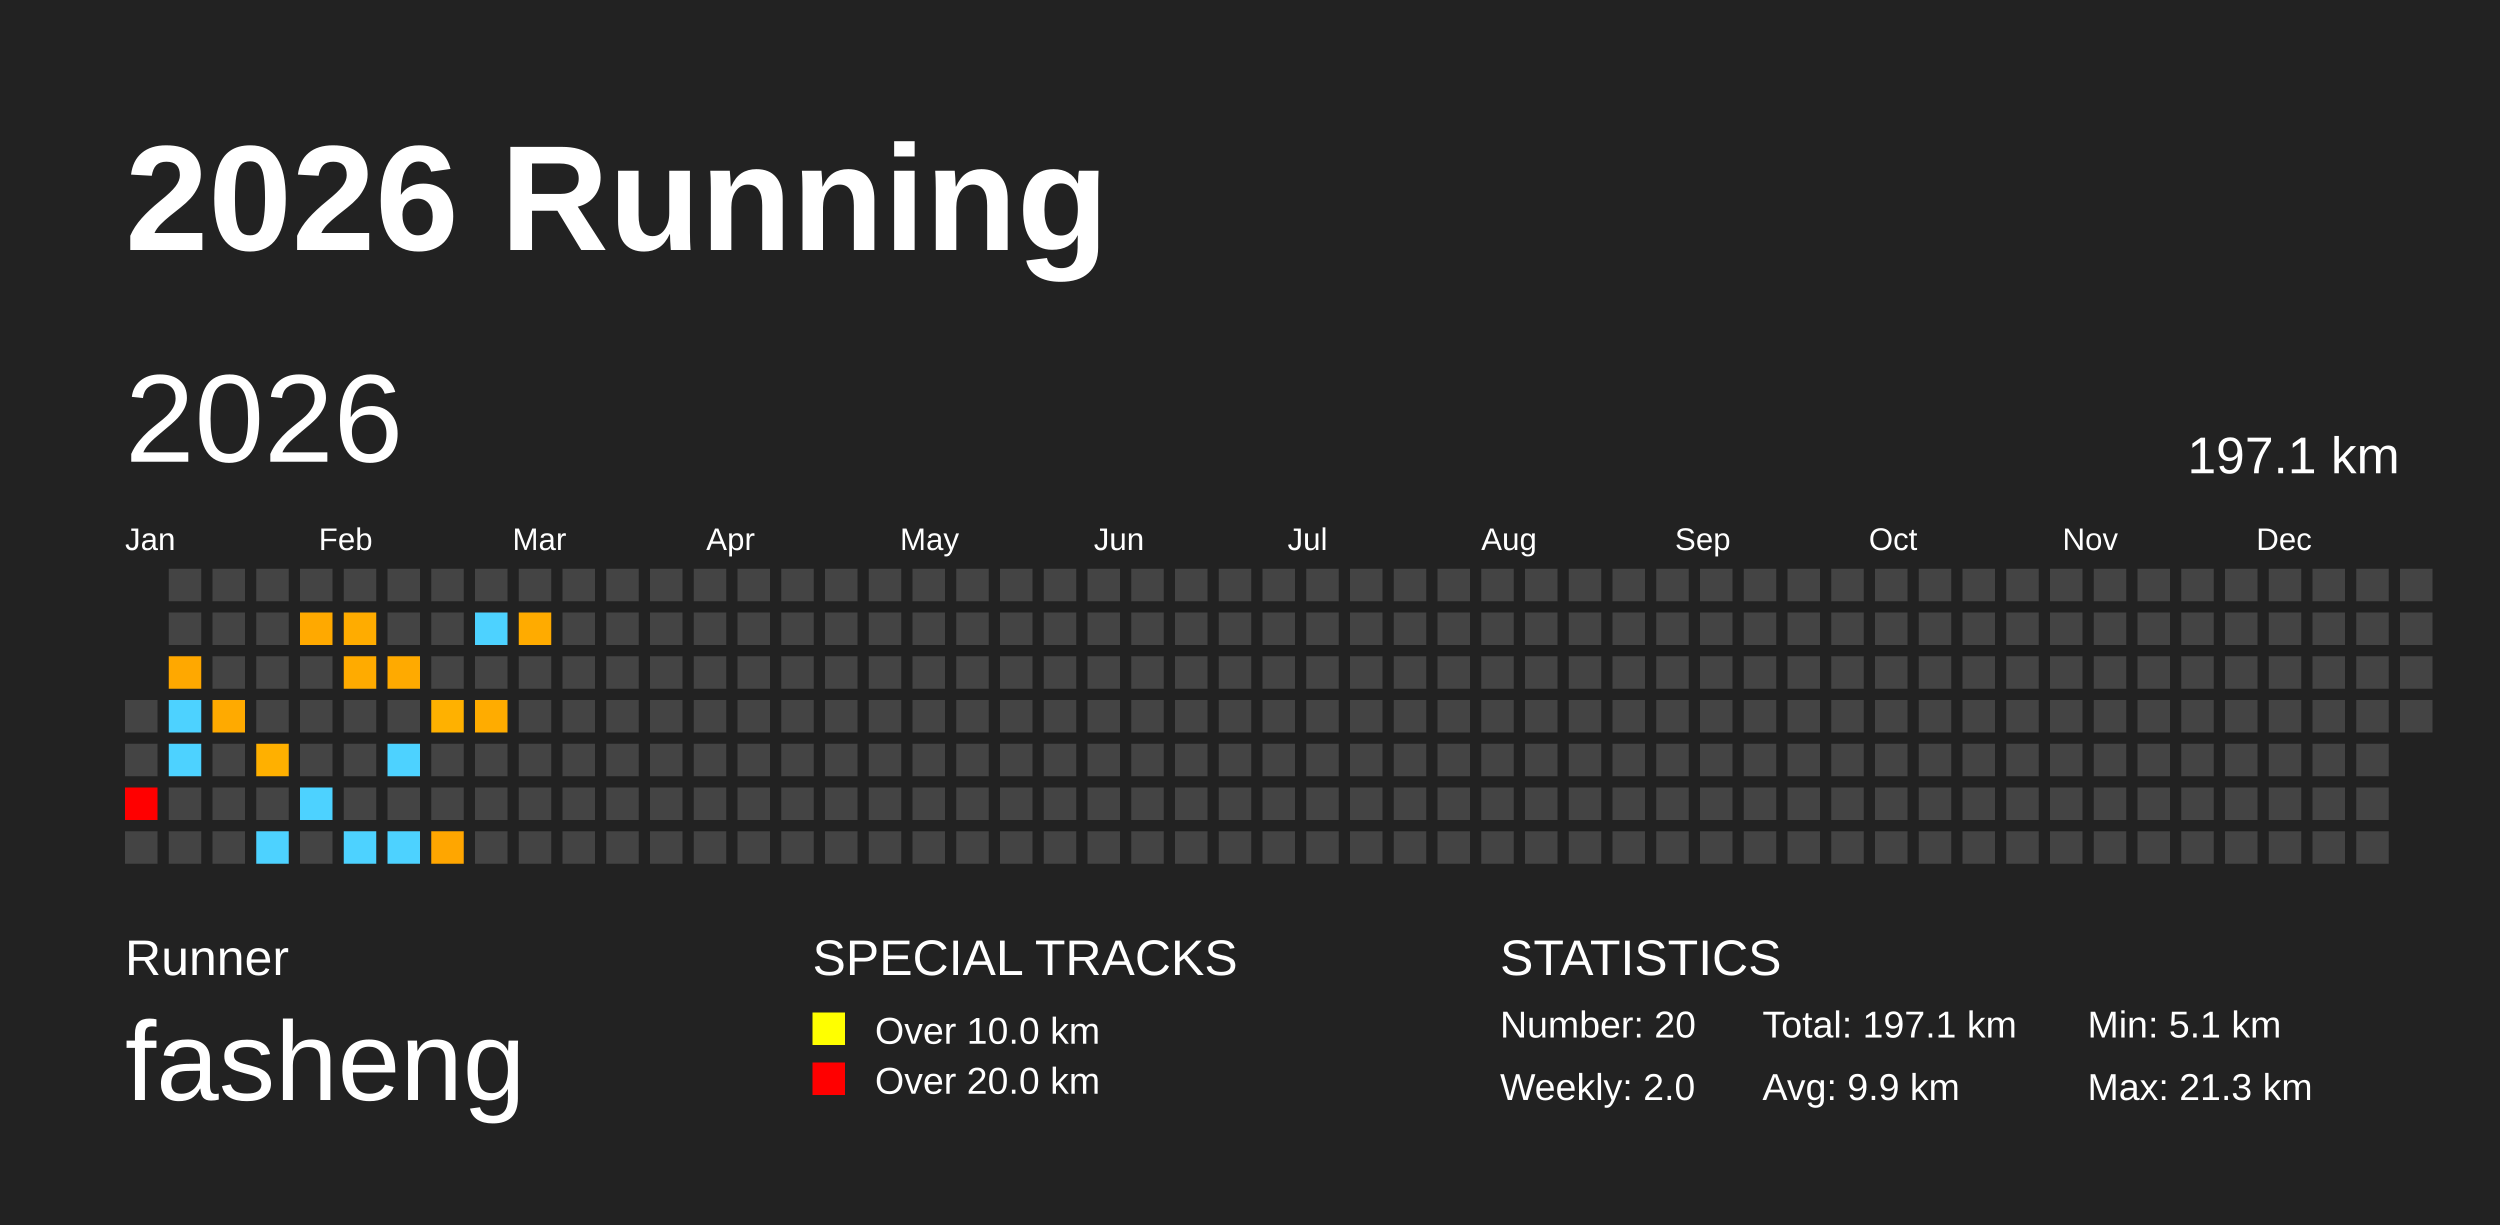
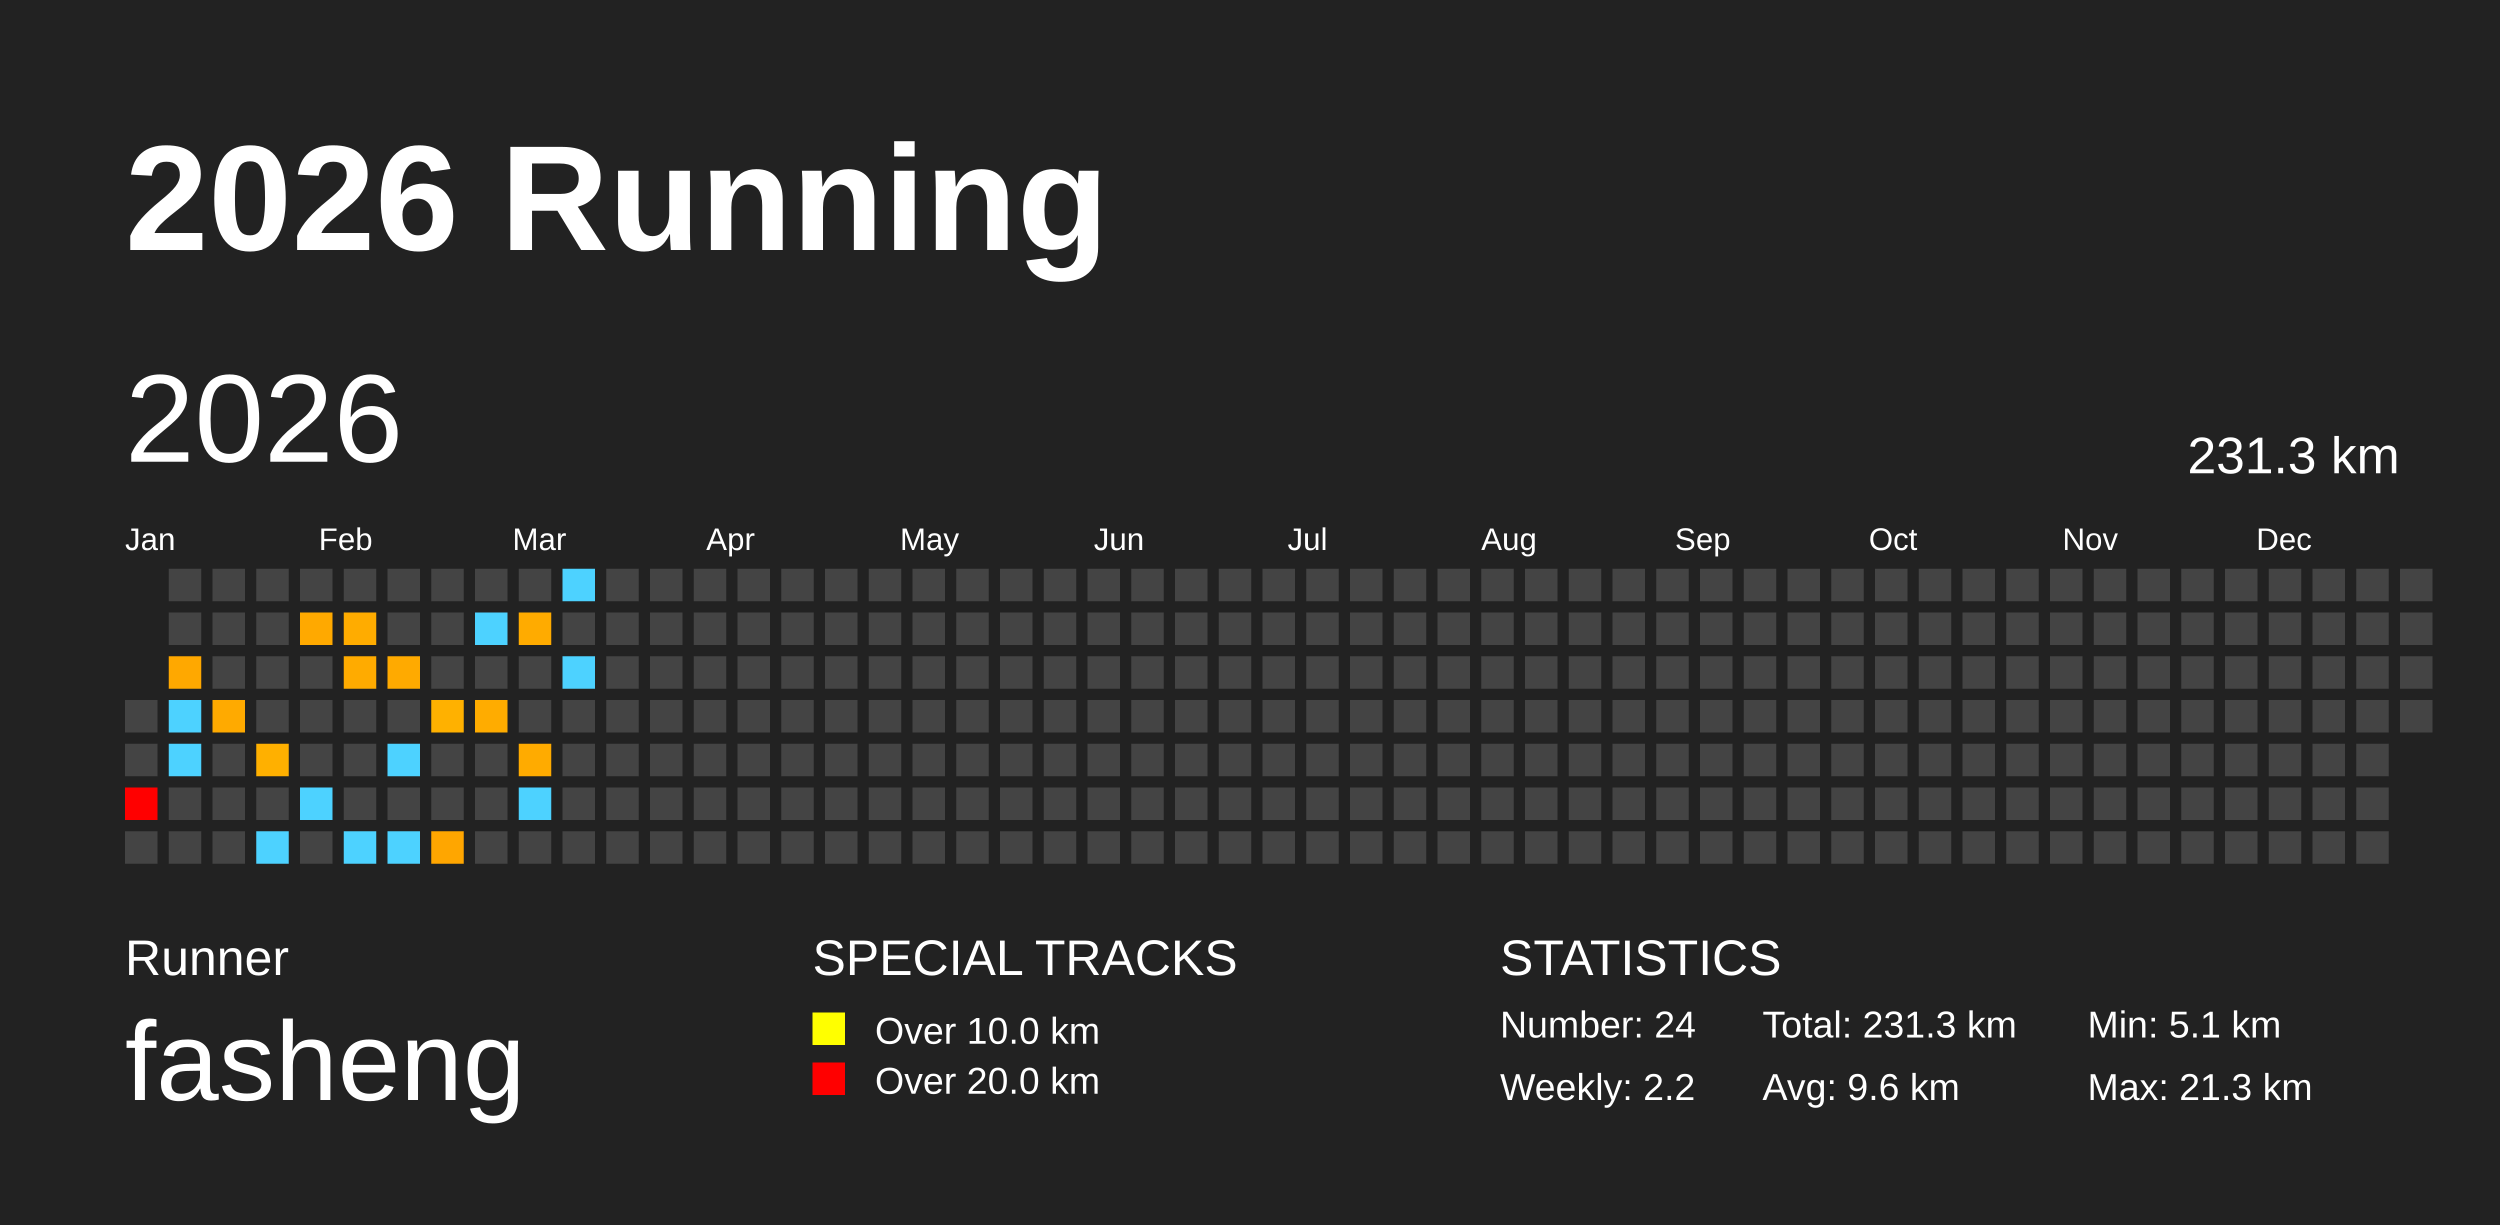
<svg xmlns="http://www.w3.org/2000/svg" baseProfile="full" height="98mm" version="1.1" viewBox="0,0,200,98" width="200mm">
  <defs />
  <rect fill="#222222" height="98" width="200" x="0" y="0" />
  <text fill="#FFFFFF" style="font-size:12px; font-family:Arial; font-weight:bold;" x="10" y="20">2026 Running</text>
  <text fill="#FFFFFF" style="font-size:4px; font-family:Arial" x="10" y="78">Runner</text>
  <text fill="#FFFFFF" style="font-size:9px; font-family:Arial" x="10" y="88">fasheng</text>
  <text fill="#FFFFFF" style="font-size:4px; font-family:Arial" x="65" y="78">SPECIAL TRACKS</text>
  <rect fill="yellow" height="2.6" width="2.6" x="65" y="81" />
  <text fill="#FFFFFF" style="font-size:3px; font-family:Arial" x="70" y="83.5">Over 10.0 km</text>
  <rect fill="red" height="2.6" width="2.6" x="65" y="85" />
  <text fill="#FFFFFF" style="font-size:3px; font-family:Arial" x="70" y="87.5">Over 20.0 km</text>
  <text fill="#FFFFFF" style="font-size:4px; font-family:Arial" x="120" y="78">STATISTICS</text>
-   <text fill="#FFFFFF" style="font-size:3px; font-family:Arial" x="120" y="83">Number: 20</text>
-   <text fill="#FFFFFF" style="font-size:3px; font-family:Arial" x="120" y="88">Weekly: 2.0</text>
-   <text fill="#FFFFFF" style="font-size:3px; font-family:Arial" x="141" y="83">Total: 197.1 km</text>
-   <text fill="#FFFFFF" style="font-size:3px; font-family:Arial" x="141" y="88">Avg: 9.9 km</text>
+   <text fill="#FFFFFF" style="font-size:3px; font-family:Arial" x="120" y="83">Number: 24</text>
+   <text fill="#FFFFFF" style="font-size:3px; font-family:Arial" x="120" y="88">Weekly: 2.2</text>
+   <text fill="#FFFFFF" style="font-size:3px; font-family:Arial" x="141" y="83">Total: 231.3 km</text>
+   <text fill="#FFFFFF" style="font-size:3px; font-family:Arial" x="141" y="88">Avg: 9.6 km</text>
  <text fill="#FFFFFF" style="font-size:3px; font-family:Arial" x="167" y="83">Min: 5.1 km</text>
  <text fill="#FFFFFF" style="font-size:3px; font-family:Arial" x="167" y="88">Max: 21.3 km</text>
  <text dominant-baseline="hanging" fill="#FFFFFF" style="font-size:10.0px; font-family:Arial;" x="10" y="30">2026</text>
-   <text dominant-baseline="hanging" fill="#FFFFFF" style="font-size:4.125px; font-family:Arial;" x="175" y="35">197.1 km</text>
+   <text dominant-baseline="hanging" fill="#FFFFFF" style="font-size:4.125px; font-family:Arial;" x="175" y="35">231.3 km</text>
  <text fill="#FFFFFF" style="font-size:2.5px; font-family:Arial" x="10.0" y="44">Jan</text>
  <text fill="#FFFFFF" style="font-size:2.5px; font-family:Arial" x="25.5" y="44">Feb</text>
  <text fill="#FFFFFF" style="font-size:2.5px; font-family:Arial" x="41.0" y="44">Mar</text>
  <text fill="#FFFFFF" style="font-size:2.5px; font-family:Arial" x="56.5" y="44">Apr</text>
  <text fill="#FFFFFF" style="font-size:2.5px; font-family:Arial" x="72.0" y="44">May</text>
  <text fill="#FFFFFF" style="font-size:2.5px; font-family:Arial" x="87.5" y="44">Jun</text>
  <text fill="#FFFFFF" style="font-size:2.5px; font-family:Arial" x="103.0" y="44">Jul</text>
  <text fill="#FFFFFF" style="font-size:2.5px; font-family:Arial" x="118.5" y="44">Aug</text>
  <text fill="#FFFFFF" style="font-size:2.5px; font-family:Arial" x="134.0" y="44">Sep</text>
  <text fill="#FFFFFF" style="font-size:2.5px; font-family:Arial" x="149.5" y="44">Oct</text>
  <text fill="#FFFFFF" style="font-size:2.5px; font-family:Arial" x="165.0" y="44">Nov</text>
  <text fill="#FFFFFF" style="font-size:2.5px; font-family:Arial" x="180.5" y="44">Dec</text>
  <rect fill="#444444" height="2.6" width="2.6" x="10.0" y="56.0" />
  <rect fill="#444444" height="2.6" width="2.6" x="10.0" y="59.5" />
  <rect fill="red" height="2.6" width="2.6" x="10.0" y="63.0" />
  <rect fill="#444444" height="2.6" width="2.6" x="10.0" y="66.5" />
  <rect fill="#444444" height="2.6" width="2.6" x="13.5" y="45.5" />
  <rect fill="#444444" height="2.6" width="2.6" x="13.5" y="49.0" />
  <rect fill="#ffa800" height="2.6" width="2.6" x="13.5" y="52.5" />
  <rect fill="#4dd2ff" height="2.6" width="2.6" x="13.5" y="56.0" />
  <rect fill="#4dd2ff" height="2.6" width="2.6" x="13.5" y="59.5" />
  <rect fill="#444444" height="2.6" width="2.6" x="13.5" y="63.0" />
  <rect fill="#444444" height="2.6" width="2.6" x="13.5" y="66.5" />
  <rect fill="#444444" height="2.6" width="2.6" x="17.0" y="45.5" />
  <rect fill="#444444" height="2.6" width="2.6" x="17.0" y="49.0" />
  <rect fill="#444444" height="2.6" width="2.6" x="17.0" y="52.5" />
  <rect fill="#ffaa00" height="2.6" width="2.6" x="17.0" y="56.0" />
  <rect fill="#444444" height="2.6" width="2.6" x="17.0" y="59.5" />
  <rect fill="#444444" height="2.6" width="2.6" x="17.0" y="63.0" />
  <rect fill="#444444" height="2.6" width="2.6" x="17.0" y="66.5" />
  <rect fill="#444444" height="2.6" width="2.6" x="20.5" y="45.5" />
  <rect fill="#444444" height="2.6" width="2.6" x="20.5" y="49.0" />
  <rect fill="#444444" height="2.6" width="2.6" x="20.5" y="52.5" />
  <rect fill="#444444" height="2.6" width="2.6" x="20.5" y="56.0" />
  <rect fill="#ffb000" height="2.6" width="2.6" x="20.5" y="59.5" />
  <rect fill="#444444" height="2.6" width="2.6" x="20.5" y="63.0" />
  <rect fill="#4dd2ff" height="2.6" width="2.6" x="20.5" y="66.5" />
  <rect fill="#444444" height="2.6" width="2.6" x="24.0" y="45.5" />
  <rect fill="#ffa900" height="2.6" width="2.6" x="24.0" y="49.0" />
  <rect fill="#444444" height="2.6" width="2.6" x="24.0" y="52.5" />
  <rect fill="#444444" height="2.6" width="2.6" x="24.0" y="56.0" />
  <rect fill="#444444" height="2.6" width="2.6" x="24.0" y="59.5" />
  <rect fill="#4dd2ff" height="2.6" width="2.6" x="24.0" y="63.0" />
  <rect fill="#444444" height="2.6" width="2.6" x="24.0" y="66.5" />
  <rect fill="#444444" height="2.6" width="2.6" x="27.5" y="45.5" />
  <rect fill="#ffac00" height="2.6" width="2.6" x="27.5" y="49.0" />
  <rect fill="#ffab00" height="2.6" width="2.6" x="27.5" y="52.5" />
  <rect fill="#444444" height="2.6" width="2.6" x="27.5" y="56.0" />
  <rect fill="#444444" height="2.6" width="2.6" x="27.5" y="59.5" />
  <rect fill="#444444" height="2.6" width="2.6" x="27.5" y="63.0" />
  <rect fill="#4dd2ff" height="2.6" width="2.6" x="27.5" y="66.5" />
  <rect fill="#444444" height="2.6" width="2.6" x="31.0" y="45.5" />
  <rect fill="#444444" height="2.6" width="2.6" x="31.0" y="49.0" />
  <rect fill="#ffaa00" height="2.6" width="2.6" x="31.0" y="52.5" />
  <rect fill="#444444" height="2.6" width="2.6" x="31.0" y="56.0" />
  <rect fill="#4dd2ff" height="2.6" width="2.6" x="31.0" y="59.5" />
  <rect fill="#444444" height="2.6" width="2.6" x="31.0" y="63.0" />
  <rect fill="#4dd2ff" height="2.6" width="2.6" x="31.0" y="66.5" />
  <rect fill="#444444" height="2.6" width="2.6" x="34.5" y="45.5" />
  <rect fill="#444444" height="2.6" width="2.6" x="34.5" y="49.0" />
  <rect fill="#444444" height="2.6" width="2.6" x="34.5" y="52.5" />
  <rect fill="#ffb100" height="2.6" width="2.6" x="34.5" y="56.0" />
  <rect fill="#444444" height="2.6" width="2.6" x="34.5" y="59.5" />
  <rect fill="#444444" height="2.6" width="2.6" x="34.5" y="63.0" />
  <rect fill="#ffa600" height="2.6" width="2.6" x="34.5" y="66.5" />
  <rect fill="#444444" height="2.6" width="2.6" x="38.0" y="45.5" />
  <rect fill="#4dd2ff" height="2.6" width="2.6" x="38.0" y="49.0" />
  <rect fill="#444444" height="2.6" width="2.6" x="38.0" y="52.5" />
  <rect fill="#ffac00" height="2.6" width="2.6" x="38.0" y="56.0" />
  <rect fill="#444444" height="2.6" width="2.6" x="38.0" y="59.5" />
  <rect fill="#444444" height="2.6" width="2.6" x="38.0" y="63.0" />
  <rect fill="#444444" height="2.6" width="2.6" x="38.0" y="66.5" />
  <rect fill="#444444" height="2.6" width="2.6" x="41.5" y="45.5" />
  <rect fill="#ffab00" height="2.6" width="2.6" x="41.5" y="49.0" />
  <rect fill="#444444" height="2.6" width="2.6" x="41.5" y="52.5" />
  <rect fill="#444444" height="2.6" width="2.6" x="41.5" y="56.0" />
-   <rect fill="#444444" height="2.6" width="2.6" x="41.5" y="59.5" />
-   <rect fill="#444444" height="2.6" width="2.6" x="41.5" y="63.0" />
+   <rect fill="#ffab00" height="2.6" width="2.6" x="41.5" y="59.5" />
+   <rect fill="#4dd2ff" height="2.6" width="2.6" x="41.5" y="63.0" />
  <rect fill="#444444" height="2.6" width="2.6" x="41.5" y="66.5" />
-   <rect fill="#444444" height="2.6" width="2.6" x="45.0" y="45.5" />
+   <rect fill="#4dd2ff" height="2.6" width="2.6" x="45.0" y="45.5" />
  <rect fill="#444444" height="2.6" width="2.6" x="45.0" y="49.0" />
-   <rect fill="#444444" height="2.6" width="2.6" x="45.0" y="52.5" />
+   <rect fill="#4dd2ff" height="2.6" width="2.6" x="45.0" y="52.5" />
  <rect fill="#444444" height="2.6" width="2.6" x="45.0" y="56.0" />
  <rect fill="#444444" height="2.6" width="2.6" x="45.0" y="59.5" />
  <rect fill="#444444" height="2.6" width="2.6" x="45.0" y="63.0" />
  <rect fill="#444444" height="2.6" width="2.6" x="45.0" y="66.5" />
  <rect fill="#444444" height="2.6" width="2.6" x="48.5" y="45.5" />
  <rect fill="#444444" height="2.6" width="2.6" x="48.5" y="49.0" />
  <rect fill="#444444" height="2.6" width="2.6" x="48.5" y="52.5" />
  <rect fill="#444444" height="2.6" width="2.6" x="48.5" y="56.0" />
  <rect fill="#444444" height="2.6" width="2.6" x="48.5" y="59.5" />
  <rect fill="#444444" height="2.6" width="2.6" x="48.5" y="63.0" />
  <rect fill="#444444" height="2.6" width="2.6" x="48.5" y="66.5" />
  <rect fill="#444444" height="2.6" width="2.6" x="52.0" y="45.5" />
  <rect fill="#444444" height="2.6" width="2.6" x="52.0" y="49.0" />
  <rect fill="#444444" height="2.6" width="2.6" x="52.0" y="52.5" />
  <rect fill="#444444" height="2.6" width="2.6" x="52.0" y="56.0" />
  <rect fill="#444444" height="2.6" width="2.6" x="52.0" y="59.5" />
  <rect fill="#444444" height="2.6" width="2.6" x="52.0" y="63.0" />
  <rect fill="#444444" height="2.6" width="2.6" x="52.0" y="66.5" />
  <rect fill="#444444" height="2.6" width="2.6" x="55.5" y="45.5" />
  <rect fill="#444444" height="2.6" width="2.6" x="55.5" y="49.0" />
  <rect fill="#444444" height="2.6" width="2.6" x="55.5" y="52.5" />
  <rect fill="#444444" height="2.6" width="2.6" x="55.5" y="56.0" />
  <rect fill="#444444" height="2.6" width="2.6" x="55.5" y="59.5" />
  <rect fill="#444444" height="2.6" width="2.6" x="55.5" y="63.0" />
  <rect fill="#444444" height="2.6" width="2.6" x="55.5" y="66.5" />
  <rect fill="#444444" height="2.6" width="2.6" x="59.0" y="45.5" />
  <rect fill="#444444" height="2.6" width="2.6" x="59.0" y="49.0" />
  <rect fill="#444444" height="2.6" width="2.6" x="59.0" y="52.5" />
  <rect fill="#444444" height="2.6" width="2.6" x="59.0" y="56.0" />
  <rect fill="#444444" height="2.6" width="2.6" x="59.0" y="59.5" />
  <rect fill="#444444" height="2.6" width="2.6" x="59.0" y="63.0" />
  <rect fill="#444444" height="2.6" width="2.6" x="59.0" y="66.5" />
  <rect fill="#444444" height="2.6" width="2.6" x="62.5" y="45.5" />
  <rect fill="#444444" height="2.6" width="2.6" x="62.5" y="49.0" />
  <rect fill="#444444" height="2.6" width="2.6" x="62.5" y="52.5" />
  <rect fill="#444444" height="2.6" width="2.6" x="62.5" y="56.0" />
  <rect fill="#444444" height="2.6" width="2.6" x="62.5" y="59.5" />
  <rect fill="#444444" height="2.6" width="2.6" x="62.5" y="63.0" />
  <rect fill="#444444" height="2.6" width="2.6" x="62.5" y="66.5" />
  <rect fill="#444444" height="2.6" width="2.6" x="66.0" y="45.5" />
  <rect fill="#444444" height="2.6" width="2.6" x="66.0" y="49.0" />
  <rect fill="#444444" height="2.6" width="2.6" x="66.0" y="52.5" />
  <rect fill="#444444" height="2.6" width="2.6" x="66.0" y="56.0" />
  <rect fill="#444444" height="2.6" width="2.6" x="66.0" y="59.5" />
  <rect fill="#444444" height="2.6" width="2.6" x="66.0" y="63.0" />
  <rect fill="#444444" height="2.6" width="2.6" x="66.0" y="66.5" />
  <rect fill="#444444" height="2.6" width="2.6" x="69.5" y="45.5" />
  <rect fill="#444444" height="2.6" width="2.6" x="69.5" y="49.0" />
  <rect fill="#444444" height="2.6" width="2.6" x="69.5" y="52.5" />
  <rect fill="#444444" height="2.6" width="2.6" x="69.5" y="56.0" />
  <rect fill="#444444" height="2.6" width="2.6" x="69.5" y="59.5" />
  <rect fill="#444444" height="2.6" width="2.6" x="69.5" y="63.0" />
  <rect fill="#444444" height="2.6" width="2.6" x="69.5" y="66.5" />
  <rect fill="#444444" height="2.6" width="2.6" x="73.0" y="45.5" />
  <rect fill="#444444" height="2.6" width="2.6" x="73.0" y="49.0" />
  <rect fill="#444444" height="2.6" width="2.6" x="73.0" y="52.5" />
  <rect fill="#444444" height="2.6" width="2.6" x="73.0" y="56.0" />
  <rect fill="#444444" height="2.6" width="2.6" x="73.0" y="59.5" />
  <rect fill="#444444" height="2.6" width="2.6" x="73.0" y="63.0" />
  <rect fill="#444444" height="2.6" width="2.6" x="73.0" y="66.5" />
  <rect fill="#444444" height="2.6" width="2.6" x="76.5" y="45.5" />
  <rect fill="#444444" height="2.6" width="2.6" x="76.5" y="49.0" />
  <rect fill="#444444" height="2.6" width="2.6" x="76.5" y="52.5" />
  <rect fill="#444444" height="2.6" width="2.6" x="76.5" y="56.0" />
  <rect fill="#444444" height="2.6" width="2.6" x="76.5" y="59.5" />
  <rect fill="#444444" height="2.6" width="2.6" x="76.5" y="63.0" />
  <rect fill="#444444" height="2.6" width="2.6" x="76.5" y="66.5" />
  <rect fill="#444444" height="2.6" width="2.6" x="80.0" y="45.5" />
  <rect fill="#444444" height="2.6" width="2.6" x="80.0" y="49.0" />
  <rect fill="#444444" height="2.6" width="2.6" x="80.0" y="52.5" />
  <rect fill="#444444" height="2.6" width="2.6" x="80.0" y="56.0" />
  <rect fill="#444444" height="2.6" width="2.6" x="80.0" y="59.5" />
  <rect fill="#444444" height="2.6" width="2.6" x="80.0" y="63.0" />
  <rect fill="#444444" height="2.6" width="2.6" x="80.0" y="66.5" />
  <rect fill="#444444" height="2.6" width="2.6" x="83.5" y="45.5" />
  <rect fill="#444444" height="2.6" width="2.6" x="83.5" y="49.0" />
  <rect fill="#444444" height="2.6" width="2.6" x="83.5" y="52.5" />
  <rect fill="#444444" height="2.6" width="2.6" x="83.5" y="56.0" />
  <rect fill="#444444" height="2.6" width="2.6" x="83.5" y="59.5" />
  <rect fill="#444444" height="2.6" width="2.6" x="83.5" y="63.0" />
  <rect fill="#444444" height="2.6" width="2.6" x="83.5" y="66.5" />
  <rect fill="#444444" height="2.6" width="2.6" x="87.0" y="45.5" />
  <rect fill="#444444" height="2.6" width="2.6" x="87.0" y="49.0" />
  <rect fill="#444444" height="2.6" width="2.6" x="87.0" y="52.5" />
  <rect fill="#444444" height="2.6" width="2.6" x="87.0" y="56.0" />
  <rect fill="#444444" height="2.6" width="2.6" x="87.0" y="59.5" />
  <rect fill="#444444" height="2.6" width="2.6" x="87.0" y="63.0" />
  <rect fill="#444444" height="2.6" width="2.6" x="87.0" y="66.5" />
  <rect fill="#444444" height="2.6" width="2.6" x="90.5" y="45.5" />
  <rect fill="#444444" height="2.6" width="2.6" x="90.5" y="49.0" />
  <rect fill="#444444" height="2.6" width="2.6" x="90.5" y="52.5" />
  <rect fill="#444444" height="2.6" width="2.6" x="90.5" y="56.0" />
  <rect fill="#444444" height="2.6" width="2.6" x="90.5" y="59.5" />
  <rect fill="#444444" height="2.6" width="2.6" x="90.5" y="63.0" />
  <rect fill="#444444" height="2.6" width="2.6" x="90.5" y="66.5" />
  <rect fill="#444444" height="2.6" width="2.6" x="94.0" y="45.5" />
  <rect fill="#444444" height="2.6" width="2.6" x="94.0" y="49.0" />
  <rect fill="#444444" height="2.6" width="2.6" x="94.0" y="52.5" />
  <rect fill="#444444" height="2.6" width="2.6" x="94.0" y="56.0" />
  <rect fill="#444444" height="2.6" width="2.6" x="94.0" y="59.5" />
  <rect fill="#444444" height="2.6" width="2.6" x="94.0" y="63.0" />
  <rect fill="#444444" height="2.6" width="2.6" x="94.0" y="66.5" />
  <rect fill="#444444" height="2.6" width="2.6" x="97.5" y="45.5" />
  <rect fill="#444444" height="2.6" width="2.6" x="97.5" y="49.0" />
  <rect fill="#444444" height="2.6" width="2.6" x="97.5" y="52.5" />
  <rect fill="#444444" height="2.6" width="2.6" x="97.5" y="56.0" />
  <rect fill="#444444" height="2.6" width="2.6" x="97.5" y="59.5" />
  <rect fill="#444444" height="2.6" width="2.6" x="97.5" y="63.0" />
  <rect fill="#444444" height="2.6" width="2.6" x="97.5" y="66.5" />
  <rect fill="#444444" height="2.6" width="2.6" x="101.0" y="45.5" />
  <rect fill="#444444" height="2.6" width="2.6" x="101.0" y="49.0" />
  <rect fill="#444444" height="2.6" width="2.6" x="101.0" y="52.5" />
  <rect fill="#444444" height="2.6" width="2.6" x="101.0" y="56.0" />
  <rect fill="#444444" height="2.6" width="2.6" x="101.0" y="59.5" />
  <rect fill="#444444" height="2.6" width="2.6" x="101.0" y="63.0" />
  <rect fill="#444444" height="2.6" width="2.6" x="101.0" y="66.5" />
  <rect fill="#444444" height="2.6" width="2.6" x="104.5" y="45.5" />
  <rect fill="#444444" height="2.6" width="2.6" x="104.5" y="49.0" />
  <rect fill="#444444" height="2.6" width="2.6" x="104.5" y="52.5" />
  <rect fill="#444444" height="2.6" width="2.6" x="104.5" y="56.0" />
  <rect fill="#444444" height="2.6" width="2.6" x="104.5" y="59.5" />
  <rect fill="#444444" height="2.6" width="2.6" x="104.5" y="63.0" />
  <rect fill="#444444" height="2.6" width="2.6" x="104.5" y="66.5" />
  <rect fill="#444444" height="2.6" width="2.6" x="108.0" y="45.5" />
  <rect fill="#444444" height="2.6" width="2.6" x="108.0" y="49.0" />
  <rect fill="#444444" height="2.6" width="2.6" x="108.0" y="52.5" />
  <rect fill="#444444" height="2.6" width="2.6" x="108.0" y="56.0" />
  <rect fill="#444444" height="2.6" width="2.6" x="108.0" y="59.5" />
  <rect fill="#444444" height="2.6" width="2.6" x="108.0" y="63.0" />
  <rect fill="#444444" height="2.6" width="2.6" x="108.0" y="66.5" />
  <rect fill="#444444" height="2.6" width="2.6" x="111.5" y="45.5" />
  <rect fill="#444444" height="2.6" width="2.6" x="111.5" y="49.0" />
  <rect fill="#444444" height="2.6" width="2.6" x="111.5" y="52.5" />
  <rect fill="#444444" height="2.6" width="2.6" x="111.5" y="56.0" />
  <rect fill="#444444" height="2.6" width="2.6" x="111.5" y="59.5" />
  <rect fill="#444444" height="2.6" width="2.6" x="111.5" y="63.0" />
  <rect fill="#444444" height="2.6" width="2.6" x="111.5" y="66.5" />
  <rect fill="#444444" height="2.6" width="2.6" x="115.0" y="45.5" />
  <rect fill="#444444" height="2.6" width="2.6" x="115.0" y="49.0" />
  <rect fill="#444444" height="2.6" width="2.6" x="115.0" y="52.5" />
  <rect fill="#444444" height="2.6" width="2.6" x="115.0" y="56.0" />
  <rect fill="#444444" height="2.6" width="2.6" x="115.0" y="59.5" />
  <rect fill="#444444" height="2.6" width="2.6" x="115.0" y="63.0" />
  <rect fill="#444444" height="2.6" width="2.6" x="115.0" y="66.5" />
  <rect fill="#444444" height="2.6" width="2.6" x="118.5" y="45.5" />
  <rect fill="#444444" height="2.6" width="2.6" x="118.5" y="49.0" />
  <rect fill="#444444" height="2.6" width="2.6" x="118.5" y="52.5" />
  <rect fill="#444444" height="2.6" width="2.6" x="118.5" y="56.0" />
  <rect fill="#444444" height="2.6" width="2.6" x="118.5" y="59.5" />
  <rect fill="#444444" height="2.6" width="2.6" x="118.5" y="63.0" />
  <rect fill="#444444" height="2.6" width="2.6" x="118.5" y="66.5" />
  <rect fill="#444444" height="2.6" width="2.6" x="122.0" y="45.5" />
  <rect fill="#444444" height="2.6" width="2.6" x="122.0" y="49.0" />
  <rect fill="#444444" height="2.6" width="2.6" x="122.0" y="52.5" />
  <rect fill="#444444" height="2.6" width="2.6" x="122.0" y="56.0" />
  <rect fill="#444444" height="2.6" width="2.6" x="122.0" y="59.5" />
  <rect fill="#444444" height="2.6" width="2.6" x="122.0" y="63.0" />
  <rect fill="#444444" height="2.6" width="2.6" x="122.0" y="66.5" />
  <rect fill="#444444" height="2.6" width="2.6" x="125.5" y="45.5" />
  <rect fill="#444444" height="2.6" width="2.6" x="125.5" y="49.0" />
  <rect fill="#444444" height="2.6" width="2.6" x="125.5" y="52.5" />
  <rect fill="#444444" height="2.6" width="2.6" x="125.5" y="56.0" />
  <rect fill="#444444" height="2.6" width="2.6" x="125.5" y="59.5" />
  <rect fill="#444444" height="2.6" width="2.6" x="125.5" y="63.0" />
  <rect fill="#444444" height="2.6" width="2.6" x="125.5" y="66.5" />
  <rect fill="#444444" height="2.6" width="2.6" x="129.0" y="45.5" />
  <rect fill="#444444" height="2.6" width="2.6" x="129.0" y="49.0" />
  <rect fill="#444444" height="2.6" width="2.6" x="129.0" y="52.5" />
  <rect fill="#444444" height="2.6" width="2.6" x="129.0" y="56.0" />
  <rect fill="#444444" height="2.6" width="2.6" x="129.0" y="59.5" />
  <rect fill="#444444" height="2.6" width="2.6" x="129.0" y="63.0" />
  <rect fill="#444444" height="2.6" width="2.6" x="129.0" y="66.5" />
  <rect fill="#444444" height="2.6" width="2.6" x="132.5" y="45.5" />
  <rect fill="#444444" height="2.6" width="2.6" x="132.5" y="49.0" />
  <rect fill="#444444" height="2.6" width="2.6" x="132.5" y="52.5" />
  <rect fill="#444444" height="2.6" width="2.6" x="132.5" y="56.0" />
  <rect fill="#444444" height="2.6" width="2.6" x="132.5" y="59.5" />
  <rect fill="#444444" height="2.6" width="2.6" x="132.5" y="63.0" />
  <rect fill="#444444" height="2.6" width="2.6" x="132.5" y="66.5" />
  <rect fill="#444444" height="2.6" width="2.6" x="136.0" y="45.5" />
  <rect fill="#444444" height="2.6" width="2.6" x="136.0" y="49.0" />
  <rect fill="#444444" height="2.6" width="2.6" x="136.0" y="52.5" />
  <rect fill="#444444" height="2.6" width="2.6" x="136.0" y="56.0" />
  <rect fill="#444444" height="2.6" width="2.6" x="136.0" y="59.5" />
  <rect fill="#444444" height="2.6" width="2.6" x="136.0" y="63.0" />
  <rect fill="#444444" height="2.6" width="2.6" x="136.0" y="66.5" />
  <rect fill="#444444" height="2.6" width="2.6" x="139.5" y="45.5" />
  <rect fill="#444444" height="2.6" width="2.6" x="139.5" y="49.0" />
  <rect fill="#444444" height="2.6" width="2.6" x="139.5" y="52.5" />
  <rect fill="#444444" height="2.6" width="2.6" x="139.5" y="56.0" />
  <rect fill="#444444" height="2.6" width="2.6" x="139.5" y="59.5" />
  <rect fill="#444444" height="2.6" width="2.6" x="139.5" y="63.0" />
  <rect fill="#444444" height="2.6" width="2.6" x="139.5" y="66.5" />
  <rect fill="#444444" height="2.6" width="2.6" x="143.0" y="45.5" />
  <rect fill="#444444" height="2.6" width="2.6" x="143.0" y="49.0" />
  <rect fill="#444444" height="2.6" width="2.6" x="143.0" y="52.5" />
  <rect fill="#444444" height="2.6" width="2.6" x="143.0" y="56.0" />
  <rect fill="#444444" height="2.6" width="2.6" x="143.0" y="59.5" />
  <rect fill="#444444" height="2.6" width="2.6" x="143.0" y="63.0" />
  <rect fill="#444444" height="2.6" width="2.6" x="143.0" y="66.5" />
  <rect fill="#444444" height="2.6" width="2.6" x="146.5" y="45.5" />
  <rect fill="#444444" height="2.6" width="2.6" x="146.5" y="49.0" />
  <rect fill="#444444" height="2.6" width="2.6" x="146.5" y="52.5" />
  <rect fill="#444444" height="2.6" width="2.6" x="146.5" y="56.0" />
  <rect fill="#444444" height="2.6" width="2.6" x="146.5" y="59.5" />
  <rect fill="#444444" height="2.6" width="2.6" x="146.5" y="63.0" />
  <rect fill="#444444" height="2.6" width="2.6" x="146.5" y="66.5" />
  <rect fill="#444444" height="2.6" width="2.6" x="150.0" y="45.5" />
  <rect fill="#444444" height="2.6" width="2.6" x="150.0" y="49.0" />
  <rect fill="#444444" height="2.6" width="2.6" x="150.0" y="52.5" />
  <rect fill="#444444" height="2.6" width="2.6" x="150.0" y="56.0" />
  <rect fill="#444444" height="2.6" width="2.6" x="150.0" y="59.5" />
  <rect fill="#444444" height="2.6" width="2.6" x="150.0" y="63.0" />
  <rect fill="#444444" height="2.6" width="2.6" x="150.0" y="66.5" />
  <rect fill="#444444" height="2.6" width="2.6" x="153.5" y="45.5" />
  <rect fill="#444444" height="2.6" width="2.6" x="153.5" y="49.0" />
  <rect fill="#444444" height="2.6" width="2.6" x="153.5" y="52.5" />
  <rect fill="#444444" height="2.6" width="2.6" x="153.5" y="56.0" />
  <rect fill="#444444" height="2.6" width="2.6" x="153.5" y="59.5" />
  <rect fill="#444444" height="2.6" width="2.6" x="153.5" y="63.0" />
  <rect fill="#444444" height="2.6" width="2.6" x="153.5" y="66.5" />
  <rect fill="#444444" height="2.6" width="2.6" x="157.0" y="45.5" />
  <rect fill="#444444" height="2.6" width="2.6" x="157.0" y="49.0" />
  <rect fill="#444444" height="2.6" width="2.6" x="157.0" y="52.5" />
  <rect fill="#444444" height="2.6" width="2.6" x="157.0" y="56.0" />
  <rect fill="#444444" height="2.6" width="2.6" x="157.0" y="59.5" />
  <rect fill="#444444" height="2.6" width="2.6" x="157.0" y="63.0" />
  <rect fill="#444444" height="2.6" width="2.6" x="157.0" y="66.5" />
  <rect fill="#444444" height="2.6" width="2.6" x="160.5" y="45.5" />
  <rect fill="#444444" height="2.6" width="2.6" x="160.5" y="49.0" />
  <rect fill="#444444" height="2.6" width="2.6" x="160.5" y="52.5" />
  <rect fill="#444444" height="2.6" width="2.6" x="160.5" y="56.0" />
  <rect fill="#444444" height="2.6" width="2.6" x="160.5" y="59.5" />
  <rect fill="#444444" height="2.6" width="2.6" x="160.5" y="63.0" />
  <rect fill="#444444" height="2.6" width="2.6" x="160.5" y="66.5" />
  <rect fill="#444444" height="2.6" width="2.6" x="164.0" y="45.5" />
  <rect fill="#444444" height="2.6" width="2.6" x="164.0" y="49.0" />
  <rect fill="#444444" height="2.6" width="2.6" x="164.0" y="52.5" />
  <rect fill="#444444" height="2.6" width="2.6" x="164.0" y="56.0" />
  <rect fill="#444444" height="2.6" width="2.6" x="164.0" y="59.5" />
  <rect fill="#444444" height="2.6" width="2.6" x="164.0" y="63.0" />
  <rect fill="#444444" height="2.6" width="2.6" x="164.0" y="66.5" />
  <rect fill="#444444" height="2.6" width="2.6" x="167.5" y="45.5" />
  <rect fill="#444444" height="2.6" width="2.6" x="167.5" y="49.0" />
  <rect fill="#444444" height="2.6" width="2.6" x="167.5" y="52.5" />
  <rect fill="#444444" height="2.6" width="2.6" x="167.5" y="56.0" />
  <rect fill="#444444" height="2.6" width="2.6" x="167.5" y="59.5" />
  <rect fill="#444444" height="2.6" width="2.6" x="167.5" y="63.0" />
  <rect fill="#444444" height="2.6" width="2.6" x="167.5" y="66.5" />
  <rect fill="#444444" height="2.6" width="2.6" x="171.0" y="45.5" />
  <rect fill="#444444" height="2.6" width="2.6" x="171.0" y="49.0" />
  <rect fill="#444444" height="2.6" width="2.6" x="171.0" y="52.5" />
  <rect fill="#444444" height="2.6" width="2.6" x="171.0" y="56.0" />
  <rect fill="#444444" height="2.6" width="2.6" x="171.0" y="59.5" />
  <rect fill="#444444" height="2.6" width="2.6" x="171.0" y="63.0" />
  <rect fill="#444444" height="2.6" width="2.6" x="171.0" y="66.5" />
  <rect fill="#444444" height="2.6" width="2.6" x="174.5" y="45.5" />
  <rect fill="#444444" height="2.6" width="2.6" x="174.5" y="49.0" />
  <rect fill="#444444" height="2.6" width="2.6" x="174.5" y="52.5" />
  <rect fill="#444444" height="2.6" width="2.6" x="174.5" y="56.0" />
  <rect fill="#444444" height="2.6" width="2.6" x="174.5" y="59.5" />
  <rect fill="#444444" height="2.6" width="2.6" x="174.5" y="63.0" />
  <rect fill="#444444" height="2.6" width="2.6" x="174.5" y="66.5" />
  <rect fill="#444444" height="2.6" width="2.6" x="178.0" y="45.5" />
  <rect fill="#444444" height="2.6" width="2.6" x="178.0" y="49.0" />
  <rect fill="#444444" height="2.6" width="2.6" x="178.0" y="52.5" />
  <rect fill="#444444" height="2.6" width="2.6" x="178.0" y="56.0" />
  <rect fill="#444444" height="2.6" width="2.6" x="178.0" y="59.5" />
  <rect fill="#444444" height="2.6" width="2.6" x="178.0" y="63.0" />
  <rect fill="#444444" height="2.6" width="2.6" x="178.0" y="66.5" />
  <rect fill="#444444" height="2.6" width="2.6" x="181.5" y="45.5" />
  <rect fill="#444444" height="2.6" width="2.6" x="181.5" y="49.0" />
  <rect fill="#444444" height="2.6" width="2.6" x="181.5" y="52.5" />
  <rect fill="#444444" height="2.6" width="2.6" x="181.5" y="56.0" />
  <rect fill="#444444" height="2.6" width="2.6" x="181.5" y="59.5" />
  <rect fill="#444444" height="2.6" width="2.6" x="181.5" y="63.0" />
  <rect fill="#444444" height="2.6" width="2.6" x="181.5" y="66.5" />
  <rect fill="#444444" height="2.6" width="2.6" x="185.0" y="45.5" />
  <rect fill="#444444" height="2.6" width="2.6" x="185.0" y="49.0" />
  <rect fill="#444444" height="2.6" width="2.6" x="185.0" y="52.5" />
  <rect fill="#444444" height="2.6" width="2.6" x="185.0" y="56.0" />
  <rect fill="#444444" height="2.6" width="2.6" x="185.0" y="59.5" />
  <rect fill="#444444" height="2.6" width="2.6" x="185.0" y="63.0" />
  <rect fill="#444444" height="2.6" width="2.6" x="185.0" y="66.5" />
  <rect fill="#444444" height="2.6" width="2.6" x="188.5" y="45.5" />
  <rect fill="#444444" height="2.6" width="2.6" x="188.5" y="49.0" />
  <rect fill="#444444" height="2.6" width="2.6" x="188.5" y="52.5" />
  <rect fill="#444444" height="2.6" width="2.6" x="188.5" y="56.0" />
  <rect fill="#444444" height="2.6" width="2.6" x="188.5" y="59.5" />
  <rect fill="#444444" height="2.6" width="2.6" x="188.5" y="63.0" />
  <rect fill="#444444" height="2.6" width="2.6" x="188.5" y="66.5" />
  <rect fill="#444444" height="2.6" width="2.6" x="192.0" y="45.5" />
  <rect fill="#444444" height="2.6" width="2.6" x="192.0" y="49.0" />
  <rect fill="#444444" height="2.6" width="2.6" x="192.0" y="52.5" />
  <rect fill="#444444" height="2.6" width="2.6" x="192.0" y="56.0" />
</svg>
